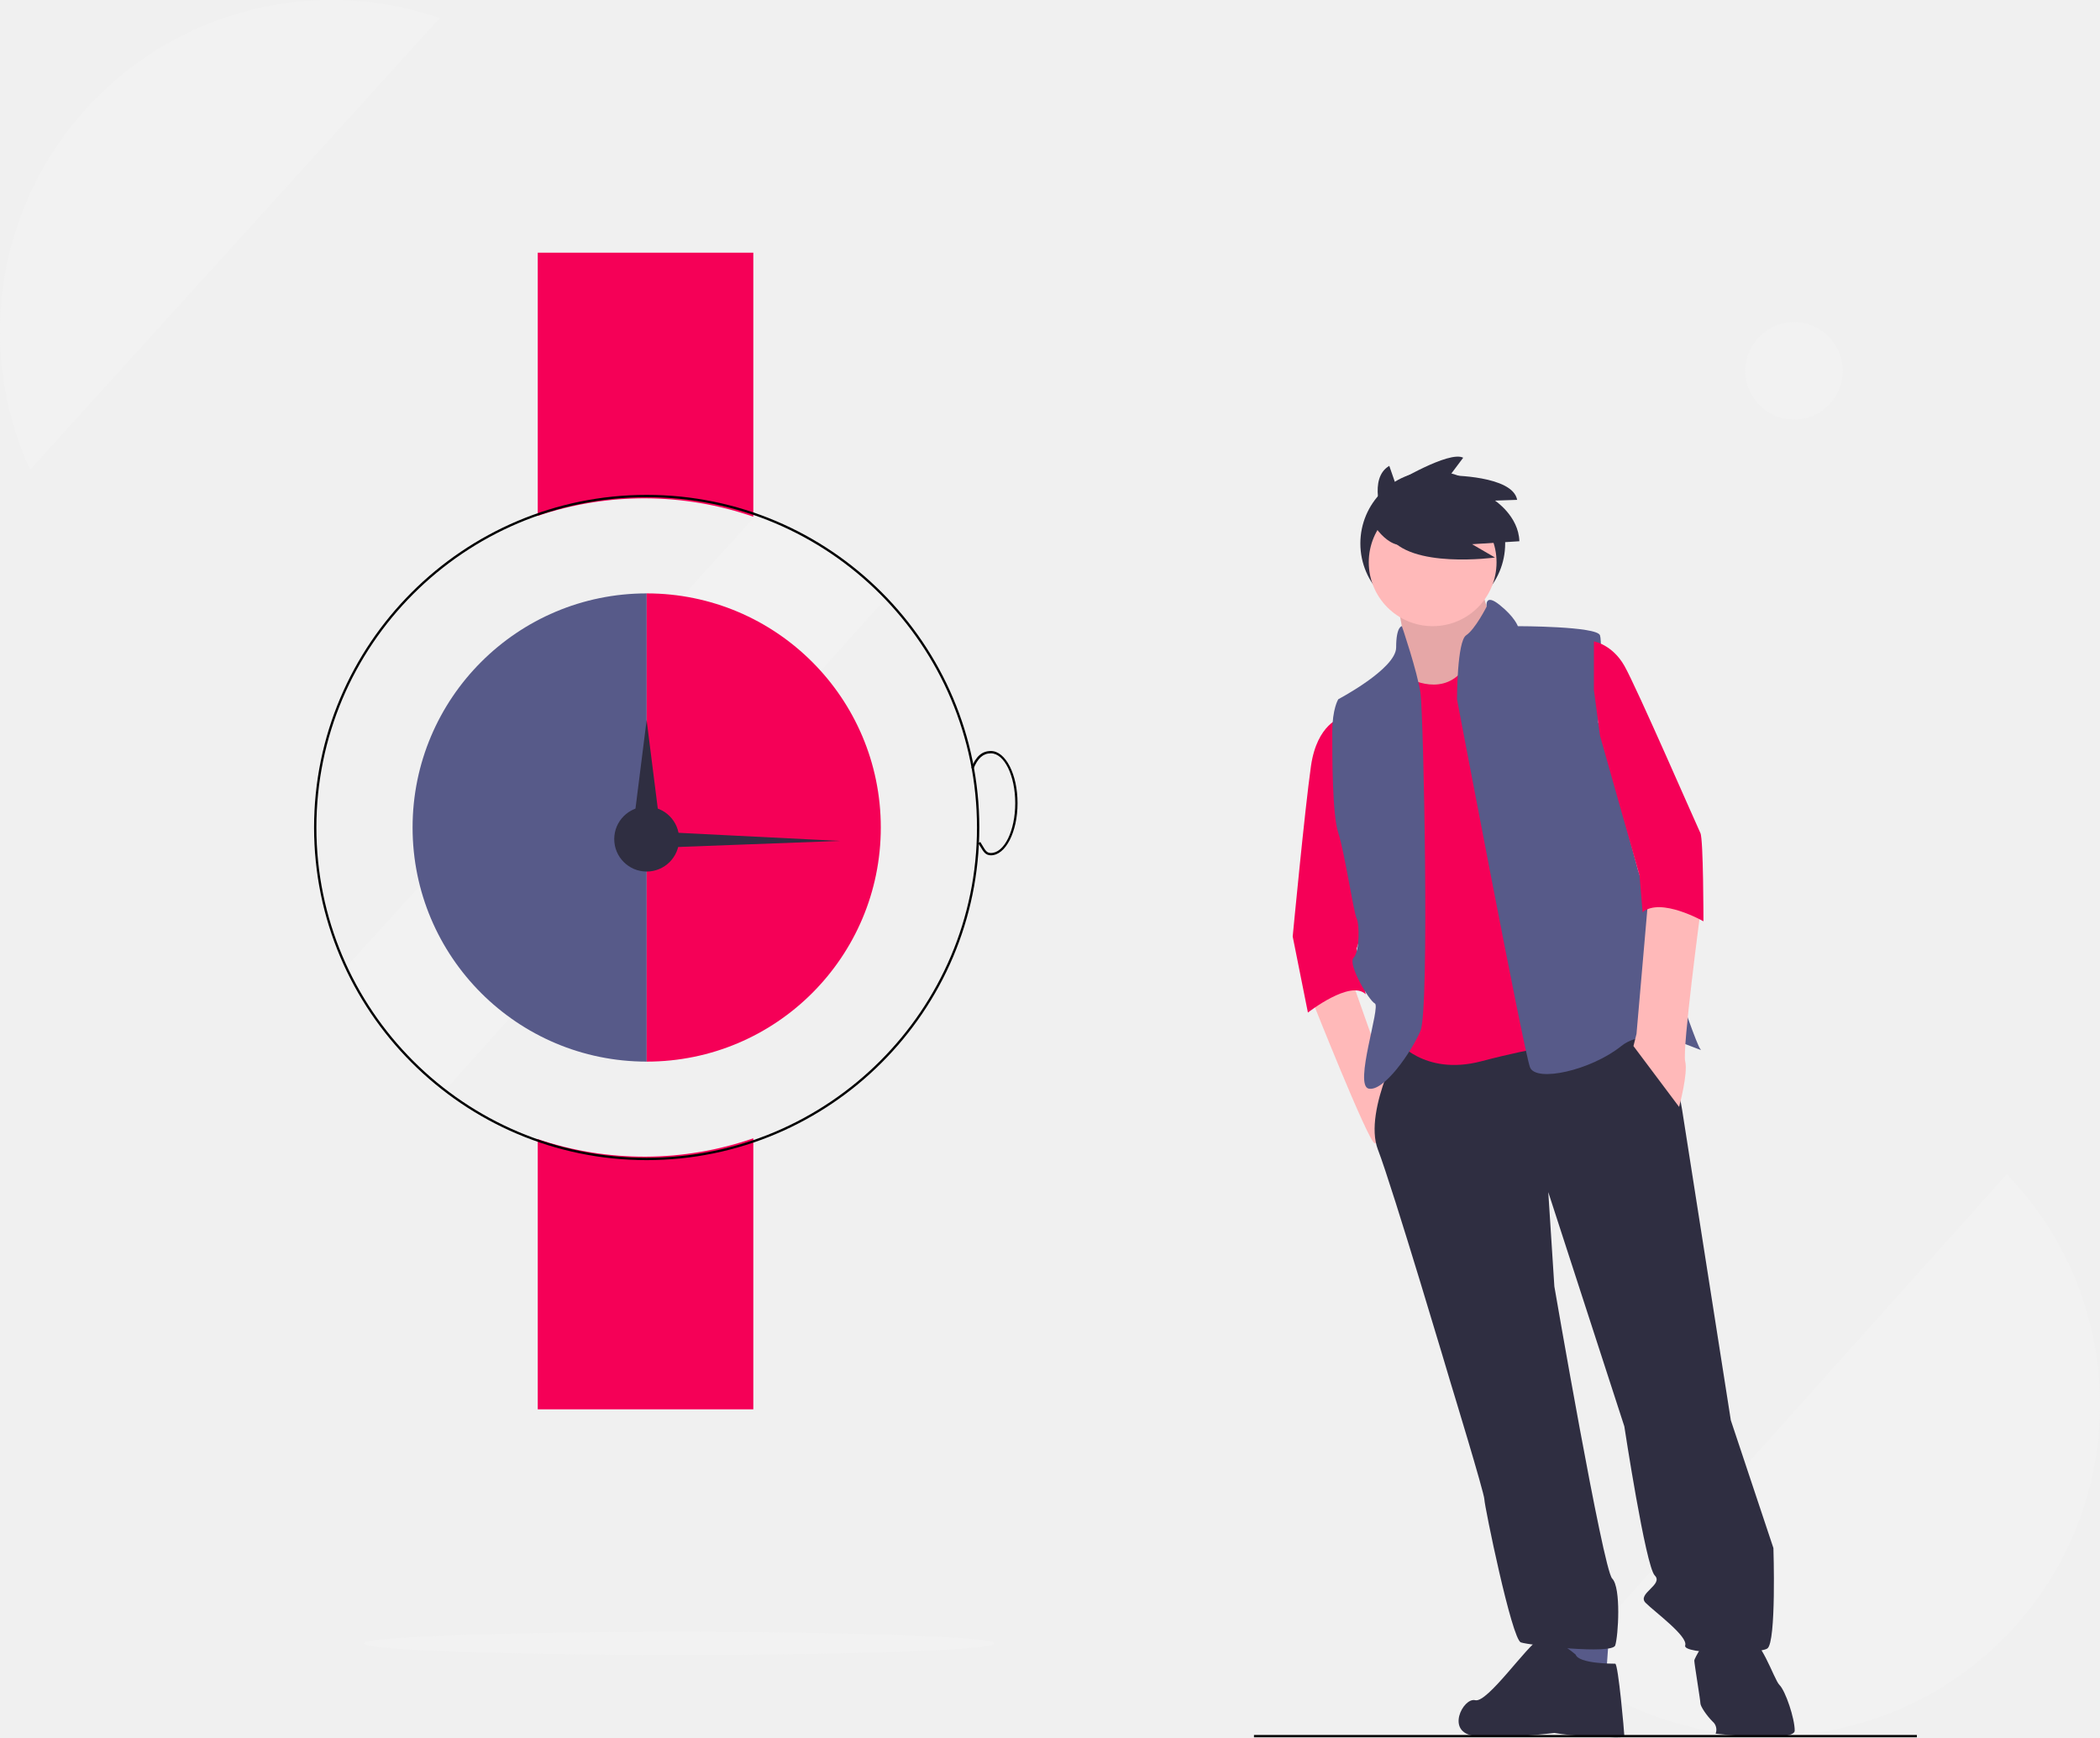
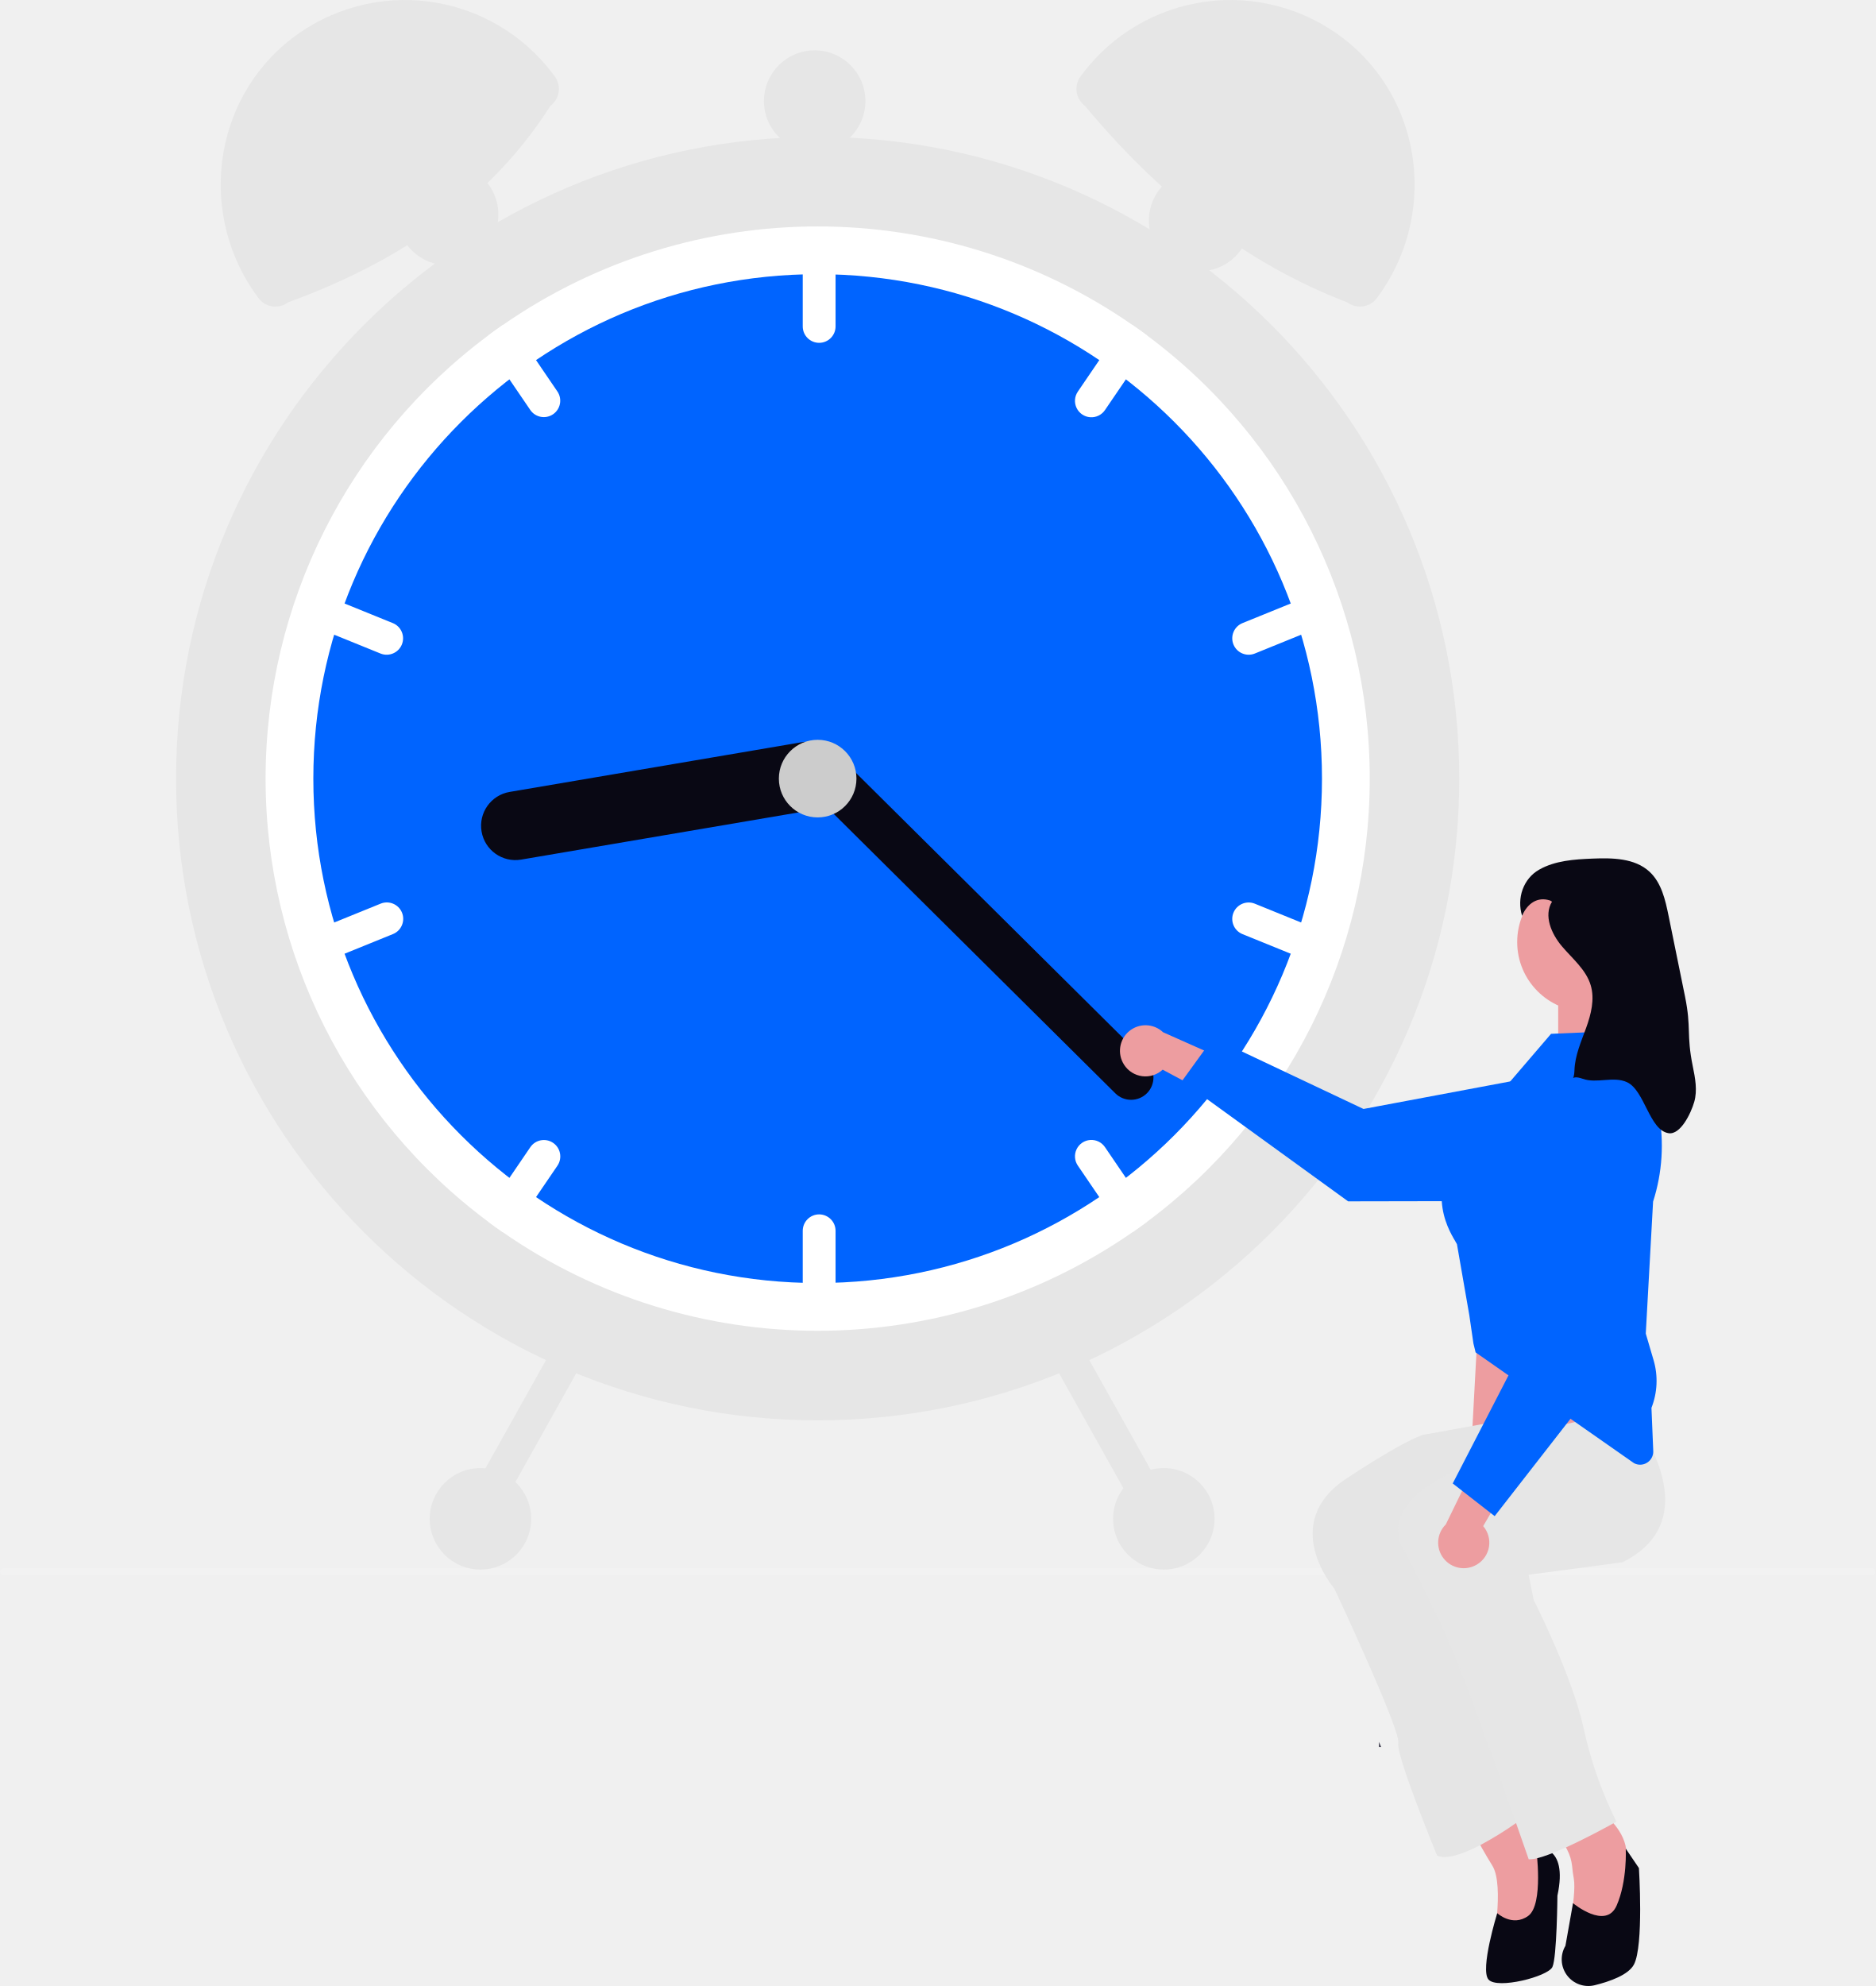
- <svg xmlns="http://www.w3.org/2000/svg" width="906" height="749.524" viewBox="0 0 906 749.524" role="img" artist="Katerina Limpitsouni" source="https://undraw.co/">
-   <path d="M857.421,783.28a142.994,142.994,0,0,0,190.356-212.458Z" transform="translate(-182 -64.23796)" fill="#f2f2f2" />
-   <path d="M507.709,287.049,330.992,481.859a143.52,143.52,0,0,0,42.429,53.422L563.776,322.822A143.068,143.068,0,0,0,507.709,287.049Z" transform="translate(-182 -64.23796)" fill="#f2f2f2" />
-   <path d="M507,287.151V173.238H414V286.799a143.615,143.615,0,0,1,93,.352Z" transform="translate(-182 -64.23796)" fill="#F50057" />
-   <path d="M414,555.677V672.238h93V555.324a143.615,143.615,0,0,1-93,.352Z" transform="translate(-182 -64.23796)" fill="#F50057" />
-   <path d="M461,564.738c-79.126,0-143.5-64.374-143.5-143.5,0-79.126,64.374-143.5,143.5-143.5s143.5,64.374,143.5,143.5C604.5,500.364,540.126,564.738,461,564.738Zm0-286c-78.575,0-142.5,63.925-142.5,142.5S382.425,563.738,461,563.738,603.5,499.812,603.5,421.238,539.575,278.738,461,278.738Z" transform="translate(-182 -64.23796)" />
-   <path d="M360,421.238a101,101,0,0,0,101,101v-202A101,101,0,0,0,360,421.238Z" transform="translate(-182 -64.23796)" fill="#575a89" />
-   <path d="M461,320.238v202a101,101,0,0,0,0-202Z" transform="translate(-182 -64.23796)" fill="#F50057" />
-   <circle cx="279" cy="362" r="14" fill="#2f2e41" />
-   <polygon points="278.976 310.658 282.464 338.329 285.952 366 278.976 366 272 366 275.488 338.329 278.976 310.658" fill="#2f2e41" />
-   <polygon points="362.475 362.786 316.963 364.488 271.452 366.189 271.477 362.214 271.502 358.238 316.988 360.512 362.475 362.786" fill="#2f2e41" />
-   <path d="M609.5,433.238c-2.315,0-3.25-1.591-4.434-3.604-.296-.503-.616-1.048-.987-1.625l.842-.541c.379.589.706,1.145,1.008,1.659,1.179,2.006,1.828,3.111,3.571,3.111,5.79,0,10.5-9.645,10.5-21.5s-4.71-21.5-10.5-21.5c-3.343,0-5.667,2.062-7.536,6.688l-.928-.375c2.044-5.057,4.654-7.312,8.464-7.312,6.341,0,11.5,10.093,11.5,22.5S615.841,433.238,609.5,433.238Z" transform="translate(-182 -64.23796)" />
-   <ellipse cx="293" cy="709" rx="136" ry="5" fill="#f2f2f2" />
-   <circle cx="774" cy="160" r="21" fill="#f2f2f2" />
-   <path d="M325,64.238A143.053,143.053,0,0,0,194.992,266.859L371.709,72.049A142.784,142.784,0,0,0,325,64.238Z" transform="translate(-182 -64.23796)" fill="#f2f2f2" />
-   <circle cx="618.136" cy="234.458" r="31.238" fill="#2f2e41" />
-   <path d="M747.584,494.521s24.94,63.006,27.565,63.006,6.563-23.627,6.563-23.627l-15.752-44.63Z" transform="translate(-182 -64.23796)" fill="#ffb9b9" />
-   <path d="M784.337,322.566s6.563,27.565,3.938,32.816,5.251,13.126,5.251,13.126h18.377l13.126-21.002,2.625-9.188s-7.876-21.002-6.563-23.627S784.337,322.566,784.337,322.566Z" transform="translate(-182 -64.23796)" fill="#ffb9b9" />
-   <path d="M784.337,322.566s6.563,27.565,3.938,32.816,5.251,13.126,5.251,13.126h18.377l13.126-21.002,2.625-9.188s-7.876-21.002-6.563-23.627S784.337,322.566,784.337,322.566Z" transform="translate(-182 -64.23796)" opacity="0.1" />
-   <polygon points="675.845 704.624 675.845 719.063 692.909 723.001 694.222 704.624 675.845 704.624" fill="#575a89" />
-   <path d="M788.275,510.273s-18.377,32.816-11.814,49.88,31.503,101.073,31.503,101.073,14.439,47.255,14.439,49.88,11.814,60.381,15.752,61.694,39.379,5.251,40.692,1.313,2.625-24.94-1.313-28.878-24.94-126.013-24.94-126.013L849.969,578.53l32.816,101.073s9.188,60.381,13.126,64.319-7.876,7.876-3.938,11.814,18.377,14.439,17.064,18.377,31.503,3.938,35.441,1.313,2.625-43.317,2.625-43.317L928.727,676.977,907.725,543.089s-6.563-39.379-11.814-39.379S788.275,510.273,788.275,510.273Z" transform="translate(-182 -64.23796)" fill="#2f2e41" />
-   <path d="M861.783,778.05s-10.501-9.188-15.752-6.563-22.315,27.565-27.565,26.253-13.126,14.126,0,15.439,34.128-1.313,34.128-1.313a101.352,101.352,0,0,0,13.126,1.313c5.251,0,17.064,1.313,17.064,0s-2.625-31.191-3.938-31.191S863.095,781.988,861.783,778.05Z" transform="translate(-182 -64.23796)" fill="#2f2e41" />
-   <path d="M933.977,768.862s-13.126-2.625-14.439,0-6.563,10.501-6.563,11.814,2.625,17.064,2.625,18.377,2.625,5.251,5.251,7.876a4.631,4.631,0,0,1,1.313,5.251s34.128,3.938,34.128-1.313-3.938-17.064-6.563-19.689S941.853,770.174,933.977,768.862Z" transform="translate(-182 -64.23796)" fill="#2f2e41" />
-   <circle cx="618.089" cy="242.577" r="27.565" fill="#ffb9b9" />
-   <path d="M789.588,356.695s15.752,9.188,24.94-5.251,38.066,28.878,38.066,28.878L860.47,514.211s-14.439,1.313-39.379,7.876-36.754-9.188-36.754-9.188l-1.313-76.133,2.625-35.441-3.938-28.878,2.625-17.064Z" transform="translate(-182 -64.23796)" fill="#F50057" />
-   <path d="M760.71,373.759s-10.501,2.625-13.126,21.002-7.876,73.507-7.876,73.507l6.563,32.816s18.377-14.439,24.94-7.876l-3.938-19.69,3.938-11.814-11.814-51.193Z" transform="translate(-182 -64.23796)" fill="#F50057" />
-   <path d="M786.817,334.38s-2.48,0-2.48,9.188-24.94,22.315-24.94,22.315-2.625,3.938-2.625,14.439,0,35.441,2.625,43.317,6.563,34.128,7.876,36.754,1.313,14.439-1.313,17.064,6.563,18.377,9.188,19.689-9.188,35.441-2.625,36.754,18.377-15.752,22.315-24.94,1.313-136.514,0-145.702S786.817,334.38,786.817,334.38Z" transform="translate(-182 -64.23796)" fill="#575a89" />
-   <path d="M823.386,325.933s-.983-5.992,5.581-.741,7.876,9.188,7.876,9.188,34.128,0,35.441,3.938-.782,37.45-.782,37.45l17.249,64.135s24.225,74.308,26.85,76.933-21.002-11.814-34.128-1.313-36.754,15.752-39.379,9.188S810.59,365.883,810.59,365.883s0-24.94,3.938-27.565S823.386,325.933,823.386,325.933Z" transform="translate(-182 -64.23796)" fill="#575a89" />
-   <path d="M893.286,449.892,888.035,510.273l-1.313,5.251,19.689,26.253s3.938-14.439,2.625-19.689,6.563-64.319,6.563-64.319Z" transform="translate(-182 -64.23796)" fill="#ffb9b9" />
-   <path d="M778.506,287.22s-6.378-16.582,2.87-22.003l2.551,7.334s23.278-14.031,29.337-10.842l-5.74,7.653s27.105,0,29.018,10.523l-9.566.319s10.204,6.696,10.523,17.538l-20.408,1.276,9.885,5.74s-36.99,5.102-45.919-9.566Z" transform="translate(-182 -64.23796)" fill="#2f2e41" />
-   <path d="M772.982,287.875s7.35,14.7,17.15,11.025,0-17.15,0-17.15l-6.533-3.267Z" transform="translate(-182 -64.23796)" fill="#2f2e41" />
-   <rect x="541" y="748.5" width="286" height="1" />
-   <path d="M869.658,340.943s7.876,1.313,13.126,10.501,31.503,69.57,32.816,72.195,1.313,38.066,1.313,38.066-18.377-10.501-26.253-3.938L889.348,442.016l-17.064-60.381-2.625-19.69Z" transform="translate(-182 -64.23796)" fill="#F50057" />
+ <svg xmlns="http://www.w3.org/2000/svg" width="763.974" height="808.891" viewBox="0 0 763.974 808.891" role="img" artist="Katerina Limpitsouni" source="https://undraw.co/">
+   <g transform="translate(-646.001 -224.029)">
+     <path d="M1026.138,660.881a1.5,1.5,0,0,1-.393,1.024,1.3,1.3,0,0,1-.953.422H263.51a1.45,1.45,0,0,1,0-2.893h761.282a1.3,1.3,0,0,1,.953.423A1.5,1.5,0,0,1,1026.138,660.881Z" transform="translate(383.836 203.317)" fill="#f2f2f2" />
+     <g transform="translate(717.725 224.029)">
+       <circle cx="261.371" cy="261.371" r="261.371" transform="translate(0 55.753)" fill="#e6e6e6" />
+       <path d="M805.964,434.793A224.589,224.589,0,0,1,715.19,615.334c-1.884,1.41-3.805,2.784-5.738,4.121a224.939,224.939,0,0,1-256.776,0c-1.933-1.337-3.854-2.711-5.738-4.121a224.925,224.925,0,0,1,0-361.081c1.884-1.41,3.805-2.784,5.738-4.121a224.939,224.939,0,0,1,256.776,0c1.933,1.337,3.854,2.711,5.738,4.121a224.589,224.589,0,0,1,90.775,180.541Z" transform="translate(-319.692 -117.669)" fill="#fff" />
+       <circle cx="205.45" cy="205.45" r="205.45" transform="translate(55.921 111.674)" fill="#0064ff" />
+       <path d="M542.849,213.892a6.7,6.7,0,0,0-6.686,6.686v29.176a6.686,6.686,0,0,0,13.372,0V220.579a6.7,6.7,0,0,0-6.686-6.686Z" transform="translate(-280.869 -116.807)" fill="#fff" />
+       <path d="M656.687,247.116c-1.884-1.41-3.805-2.784-5.738-4.121a6.682,6.682,0,0,0-5.957,2.905l-16.424,24.107a6.685,6.685,0,1,0,11.051,7.525l16.424-24.107A6.643,6.643,0,0,0,656.687,247.116Z" transform="translate(-261.189 -110.533)" fill="#fff" />
+       <path d="M719.954,337.542a6.678,6.678,0,0,0-8.7-3.671l-27.037,10.978a6.686,6.686,0,0,0,5.033,12.388l27.037-10.978A6.7,6.7,0,0,0,719.954,337.542Z" transform="translate(-249.837 -91.036)" fill="#fff" />
+       <path d="M459.043,270.007,442.619,245.9a6.682,6.682,0,0,0-5.957-2.905c-1.933,1.337-3.854,2.711-5.738,4.121a6.643,6.643,0,0,0,.644,6.309l16.424,24.107a6.685,6.685,0,0,0,11.051-7.525Z" transform="translate(-303.678 -110.533)" fill="#fff" />
+       <path d="M405.282,344.848,378.246,333.87a6.686,6.686,0,0,0-5.033,12.388l27.037,10.978a6.686,6.686,0,0,0,5.033-12.388Z" transform="translate(-316.914 -91.036)" fill="#fff" />
+       <path d="M542.849,540.892a6.7,6.7,0,0,0-6.686,6.686v29.176a6.686,6.686,0,0,0,13.372,0V547.579a6.7,6.7,0,0,0-6.686-6.686Z" transform="translate(-280.869 -46.279)" fill="#fff" />
+       <path d="M656.043,543.008,639.619,518.9a6.685,6.685,0,1,0-11.051,7.525l16.424,24.107a6.682,6.682,0,0,0,5.957,2.906c1.933-1.337,3.854-2.711,5.738-4.121a6.643,6.643,0,0,0-.644-6.309Z" transform="translate(-261.189 -51.653)" fill="#fff" />
+       <path d="M716.282,447.848,689.246,436.87a6.686,6.686,0,0,0-5.033,12.388l27.037,10.978a6.686,6.686,0,0,0,5.033-12.388Z" transform="translate(-249.837 -68.821)" fill="#fff" />
+       <path d="M457.28,517.138a6.686,6.686,0,0,0-9.288,1.763l-16.424,24.107a6.643,6.643,0,0,0-.644,6.309c1.884,1.41,3.805,2.784,5.738,4.121a6.682,6.682,0,0,0,5.957-2.906l16.424-24.107a6.684,6.684,0,0,0-1.763-9.288Z" transform="translate(-303.678 -51.652)" fill="#fff" />
+       <path d="M408.954,440.542a6.678,6.678,0,0,0-8.7-3.671l-27.037,10.978a6.686,6.686,0,1,0,5.033,12.388l27.037-10.978a6.7,6.7,0,0,0,3.671-8.716Z" transform="translate(-316.914 -68.821)" fill="#fff" />
+       <path d="M574.775,394.228a14,14,0,0,1-11.438,16.127L444.689,430.536A13.98,13.98,0,0,1,440,402.972L558.648,382.79a14,14,0,0,1,16.127,11.438Z" transform="translate(-304.12 -80.421)" fill="#090814" />
+       <path d="M676.944,525.534a9.128,9.128,0,0,1-12.894.051L536.327,398.863a9.118,9.118,0,0,1,12.843-12.945L676.894,512.639a9.127,9.127,0,0,1,.051,12.894Z" transform="translate(-281.415 -80.274)" fill="#090814" />
+       <circle cx="15.804" cy="15.804" r="15.804" transform="translate(245.567 301.32)" fill="#ccc" />
+       <path d="M475.451,177.115c-24.259,38.139-61.272,63.45-106.919,80.077a8.581,8.581,0,0,1-12.013-1.724h0c-24.795-33.106-19.2-80.421,13.528-105.718A75.455,75.455,0,0,1,476.49,164.187l.686.916a8.581,8.581,0,0,1-1.724,12.013Z" transform="translate(-322.936 -134.031)" fill="#e6e6e6" />
+       <path d="M630.278,164.187A75.456,75.456,0,0,1,736.72,149.75c32.724,25.3,38.323,72.612,13.528,105.718h0a8.581,8.581,0,0,1-12.013,1.724c-42.375-16.224-77.126-44.3-106.919-80.077a8.581,8.581,0,0,1-1.724-12.013Z" transform="translate(-261.088 -134.031)" fill="#e6e6e6" />
+       <path d="M621.712,581.311a6.7,6.7,0,0,0-2.57,9.1l38.588,68.957a6.686,6.686,0,0,0,11.669-6.53l-38.588-68.957A6.7,6.7,0,0,0,621.712,581.311Z" transform="translate(-263.155 -37.745)" fill="#e6e6e6" />
+       <path d="M460.731,583.882l-38.588,68.957a6.686,6.686,0,1,0,11.67,6.53L472.4,590.412a6.686,6.686,0,1,0-11.67-6.53Z" transform="translate(-305.645 -37.745)" fill="#e6e6e6" />
+       <circle cx="20.667" cy="20.667" r="20.667" transform="translate(381.724 597.946)" fill="#e6e6e6" />
+       <circle cx="20.667" cy="20.667" r="20.667" transform="translate(396.312 69.125)" fill="#e6e6e6" />
+       <circle cx="20.667" cy="20.667" r="20.667" transform="translate(239.489 20.498)" fill="#e6e6e6" />
+       <circle cx="20.667" cy="20.667" r="20.667" transform="translate(89.96 66.694)" fill="#e6e6e6" />
+       <circle cx="20.667" cy="20.667" r="20.667" transform="translate(103.333 597.946)" fill="#e6e6e6" />
+     </g>
+     <path d="M458.7,593.34l.817,2.066H458.7Z" transform="translate(749.086 340.151)" fill="#2f2e41" />
+     <g transform="translate(1102.232 573.625)">
+       <rect width="22.667" height="44" transform="translate(178.539 53.775)" fill="#ed9da0" />
+       <path d="M232.455,271.139A28.339,28.339,0,1,0,260.795,242.8,28.339,28.339,0,0,0,232.455,271.139Z" transform="translate(-70.615 -237.048)" fill="#ed9da0" />
+       <path d="M.391,0H55.858V61.19L-2.516,53.952Z" transform="translate(145.595 187.566)" fill="#ed9da0" />
+       <path d="M716.6,535.9s2.358,4.727,5.588,10.4c1.263,2.235,2.671,4.638,4.113,6.951,5.107,8.17,0,34.2,0,34.2l11.176,1.531,11.176-5.588,2.045-18.887V550.7l-12.741-14.249-5.588-6.169Z" transform="translate(-574.603 -143.004)" fill="#ed9da0" />
+       <path d="M723.527,457.52s27.057,57.679,26.029,62.786,15.825,45.944,15.825,45.944c3.844,1.81,10.908-.793,17.569-4.247a137.766,137.766,0,0,0,14.529-8.941l.983-.693.592-.425L754.641,428.921,793.936,400.1l2.906-2.135L814.411,385l-53.645,9.7s-1.866-.235-11.735,5.286c-4.739,2.649-11.321,6.616-20.419,12.584C700.572,430.978,723.527,457.52,723.527,457.52Z" transform="translate(-636.171 -160.087)" fill="#e6e6e6" />
+       <g transform="translate(78.506 224.913)" opacity="0.007">
+         <path d="M723.527,457.52s27.057,57.679,26.029,62.786,15.825,45.944,15.825,45.944c3.844,1.81,10.908-.793,17.569-4.247a137.766,137.766,0,0,0,14.529-8.941l.983-.693.592-.425L754.641,428.921,793.936,400.1l2.906-2.135L814.411,385l-53.645,9.7s-1.866-.235-11.735,5.286c-4.739,2.649-11.321,6.616-20.419,12.584C700.572,430.978,723.527,457.52,723.527,457.52Z" transform="translate(-714.68 -385)" fill="#090814" />
+       </g>
+       <path d="M734.357,544.446s13.277-2.045,8.672,19.4c0,0-.2,25.146-2.045,29.057s-22.464,9.187-26.029,5.107,3.555-27.037,3.555-27.037,6.18,5.736,12.61,1.122S734.357,544.446,734.357,544.446Z" transform="translate(-564.802 -141.344)" fill="#090814" />
+       <path d="M687.327,541.862a16.093,16.093,0,0,1,3.476,4.828,18.907,18.907,0,0,1,1.978,6.571c.134,1.743.414,3.476.7,5.2,1.274,7.276-3.61,28.834-3.61,28.834l19.4,3.062,7.141-7.655,1.531-16.842a61.029,61.029,0,0,1-3.062-17.881c0-4.392-2.235-8.315-4.47-11.176a30.731,30.731,0,0,0-5.174-5.13S683.236,538.286,687.327,541.862Z" transform="translate(-508.574 -142.842)" fill="#ed9da0" />
+       <path d="M678.1,442.209s12.752,23.995,20.933,43.9c5.364,13.076,16.451,44.212,23.47,64.038l1.028,2.928c3.085,8.773,5.141,14.708,5.141,14.708a13.293,13.293,0,0,0,4.012-.593c1.207-.324,2.559-.76,4-1.3l1.62-.615c1.609-.626,3.353-1.352,5.018-2.112,8.114-3.621,16.764-8.337,19.9-10.058l1.185-.659A161.47,161.47,0,0,1,751.1,514.64c-4.593-21.435-20.419-52.527-20.419-52.527L728.633,451.9l38.289-5.107c28.845-14.417,14.831-42.837,6.594-55.455A74.487,74.487,0,0,0,768.967,385l-30.633,6.706s-4.828,1.542-15.557,6.292l-4.929,2.235c-6.013,2.76-13.411,6.314-22.352,10.874C665.344,426.351,678.1,442.209,678.1,442.209Z" transform="translate(-562.139 -160.087)" fill="#e6e6e6" />
+       <path d="M686.045,584.234A10.841,10.841,0,0,0,698,600.282c6.27-1.553,13.7-4.213,15.937-8.4,4.079-7.655,2.045-39.306,2.045-39.306l-5.365-7.913s.7,13.163-3.73,23.217-17.755-1.006-17.755-1.006Z" transform="translate(-504.553 -141.313)" fill="#090814" />
+       <path d="M644.125,493.584a10.353,10.353,0,0,0,15.744,2.038L692.3,513l-1.739-19.039L660.03,480.378a10.409,10.409,0,0,0-15.9,13.206Z" transform="translate(-642.451 -409.544)" fill="#ed9da0" />
+       <path d="M663.264,499.311l12.708-17.542,61.221,28.941,76.183-14.294a26.1,26.1,0,0,1,30.915,25.605h0a26.13,26.13,0,0,1-26.054,26.15l-87.306.162Z" transform="translate(-637.963 -408.627)" fill="#0064ff" />
+       <path d="M831.129,656.112a5.354,5.354,0,0,1-2.484-.616L764.1,610.364l-.889-3.639-1.675-11.515-5.033-28.9c-.134-.29-.414-.765-.731-1.3-3.266-5.533-13.205-22.375,5.764-45.564l33.3-38.828,28.584-1.23.325.411A74.451,74.451,0,0,1,836.4,548.96l-2.976,53.753,3.192,10.856a29.954,29.954,0,0,1-.877,19.383l.732,17.578a5.37,5.37,0,0,1-5.342,5.582Z" transform="translate(-619.203 -409.14)" fill="#0064ff" />
+       <path d="M764.689,669.646a10.353,10.353,0,0,0,2.585-15.663l18.494-31.8-19.088,1.076-14.636,30.037a10.409,10.409,0,0,0,12.645,16.354Z" transform="translate(-619.287 -382)" fill="#ed9da0" />
+       <path d="M771.063,673.95l-17.089-13.311,31.053-60.178-11.636-76.634a26.1,26.1,0,0,1,26.665-30.006h0a26.13,26.13,0,0,1,25.228,26.947l-2.875,87.258Z" transform="translate(-618.398 -406.03)" fill="#0064ff" />
+       <path d="M231.217,256.146c-3.481,5.648-.272,13.086,4.017,18.148s9.819,9.505,11.733,15.857c1.717,5.7.155,11.837-1.864,17.432s-4.529,11.174-4.737,17.118-2.257,1.568,3.342,3.575c5.746,2.059,12.539-1.177,18.074,1.4,7.209,3.353,9.065,19.561,16.924,20.765,4.837.741,9.1-8.052,10.448-12.754s.381-9.722-.6-14.516c-2.677-13.136-.492-15.331-3.169-28.467l-6.683-32.79c-1.33-6.526-2.908-13.506-7.813-18.012-5.993-5.506-15.027-5.636-23.158-5.306-7.471.3-15.243.814-21.747,4.5s-9.2,11.685-6.953,18.815c2.1-5.018,6.305-7.99,11.45-6.22" transform="translate(-55.189 -238.49)" fill="#090814" />
+     </g>
+   </g>
</svg>
